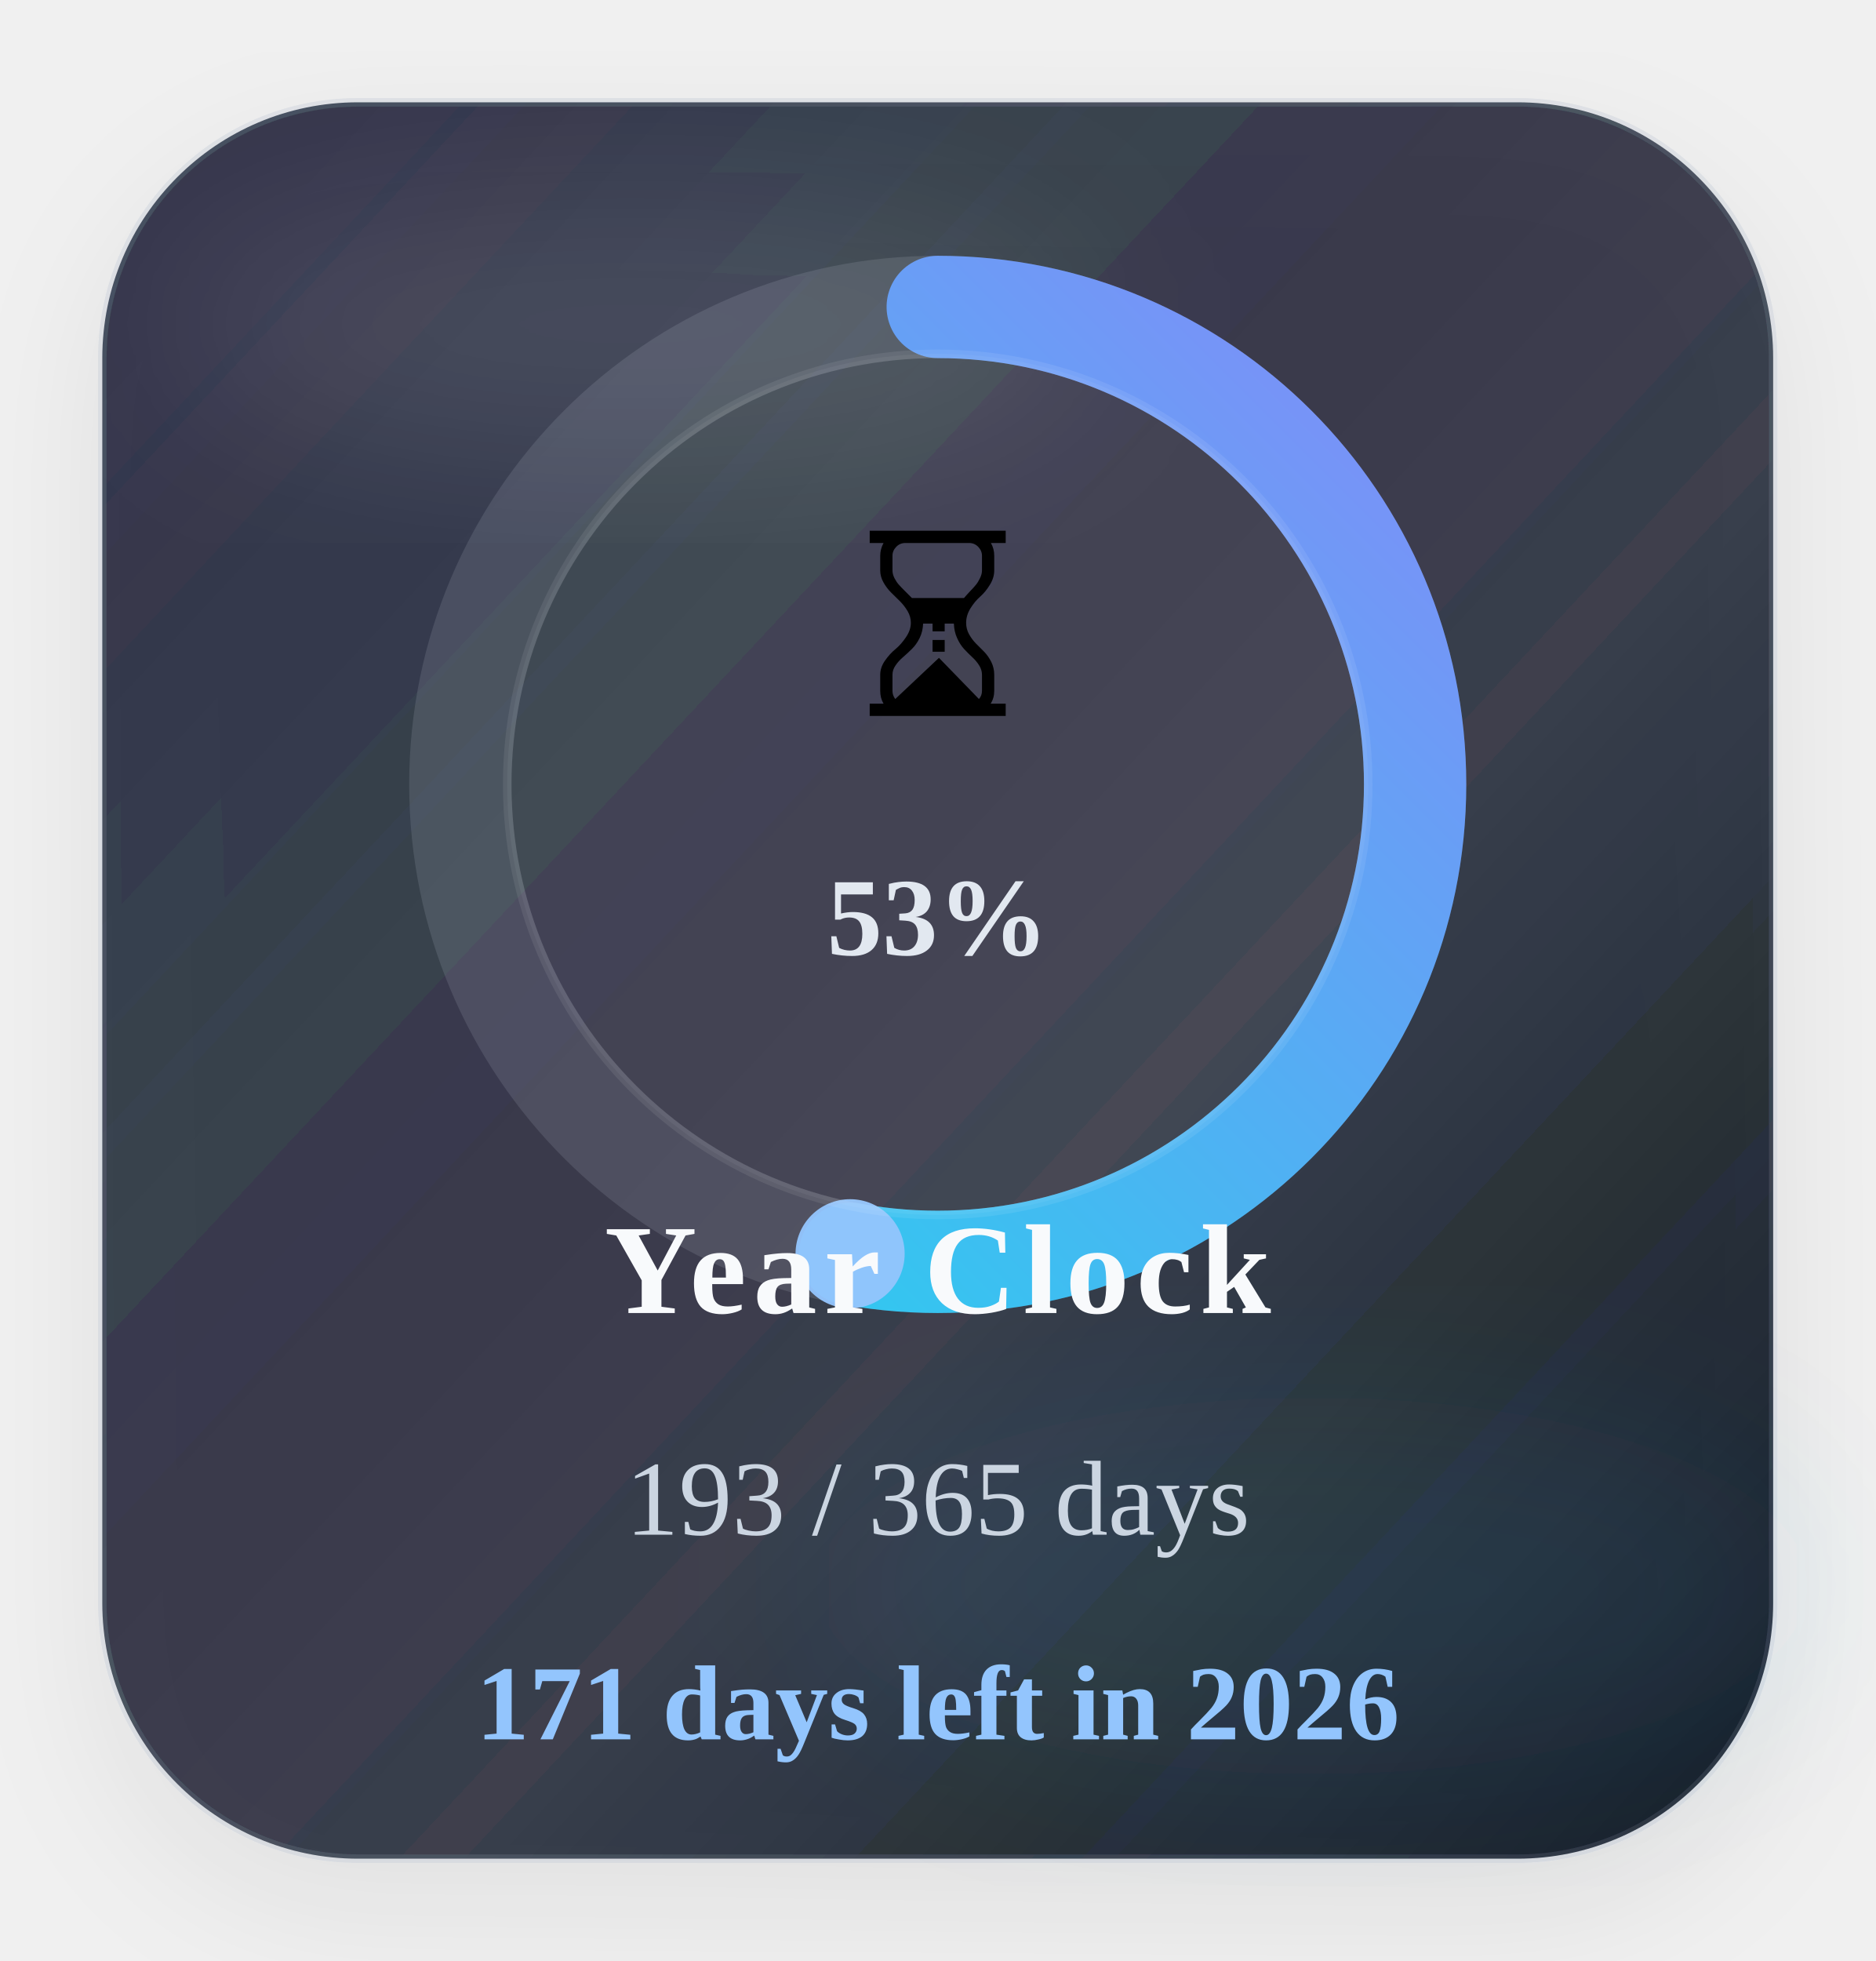
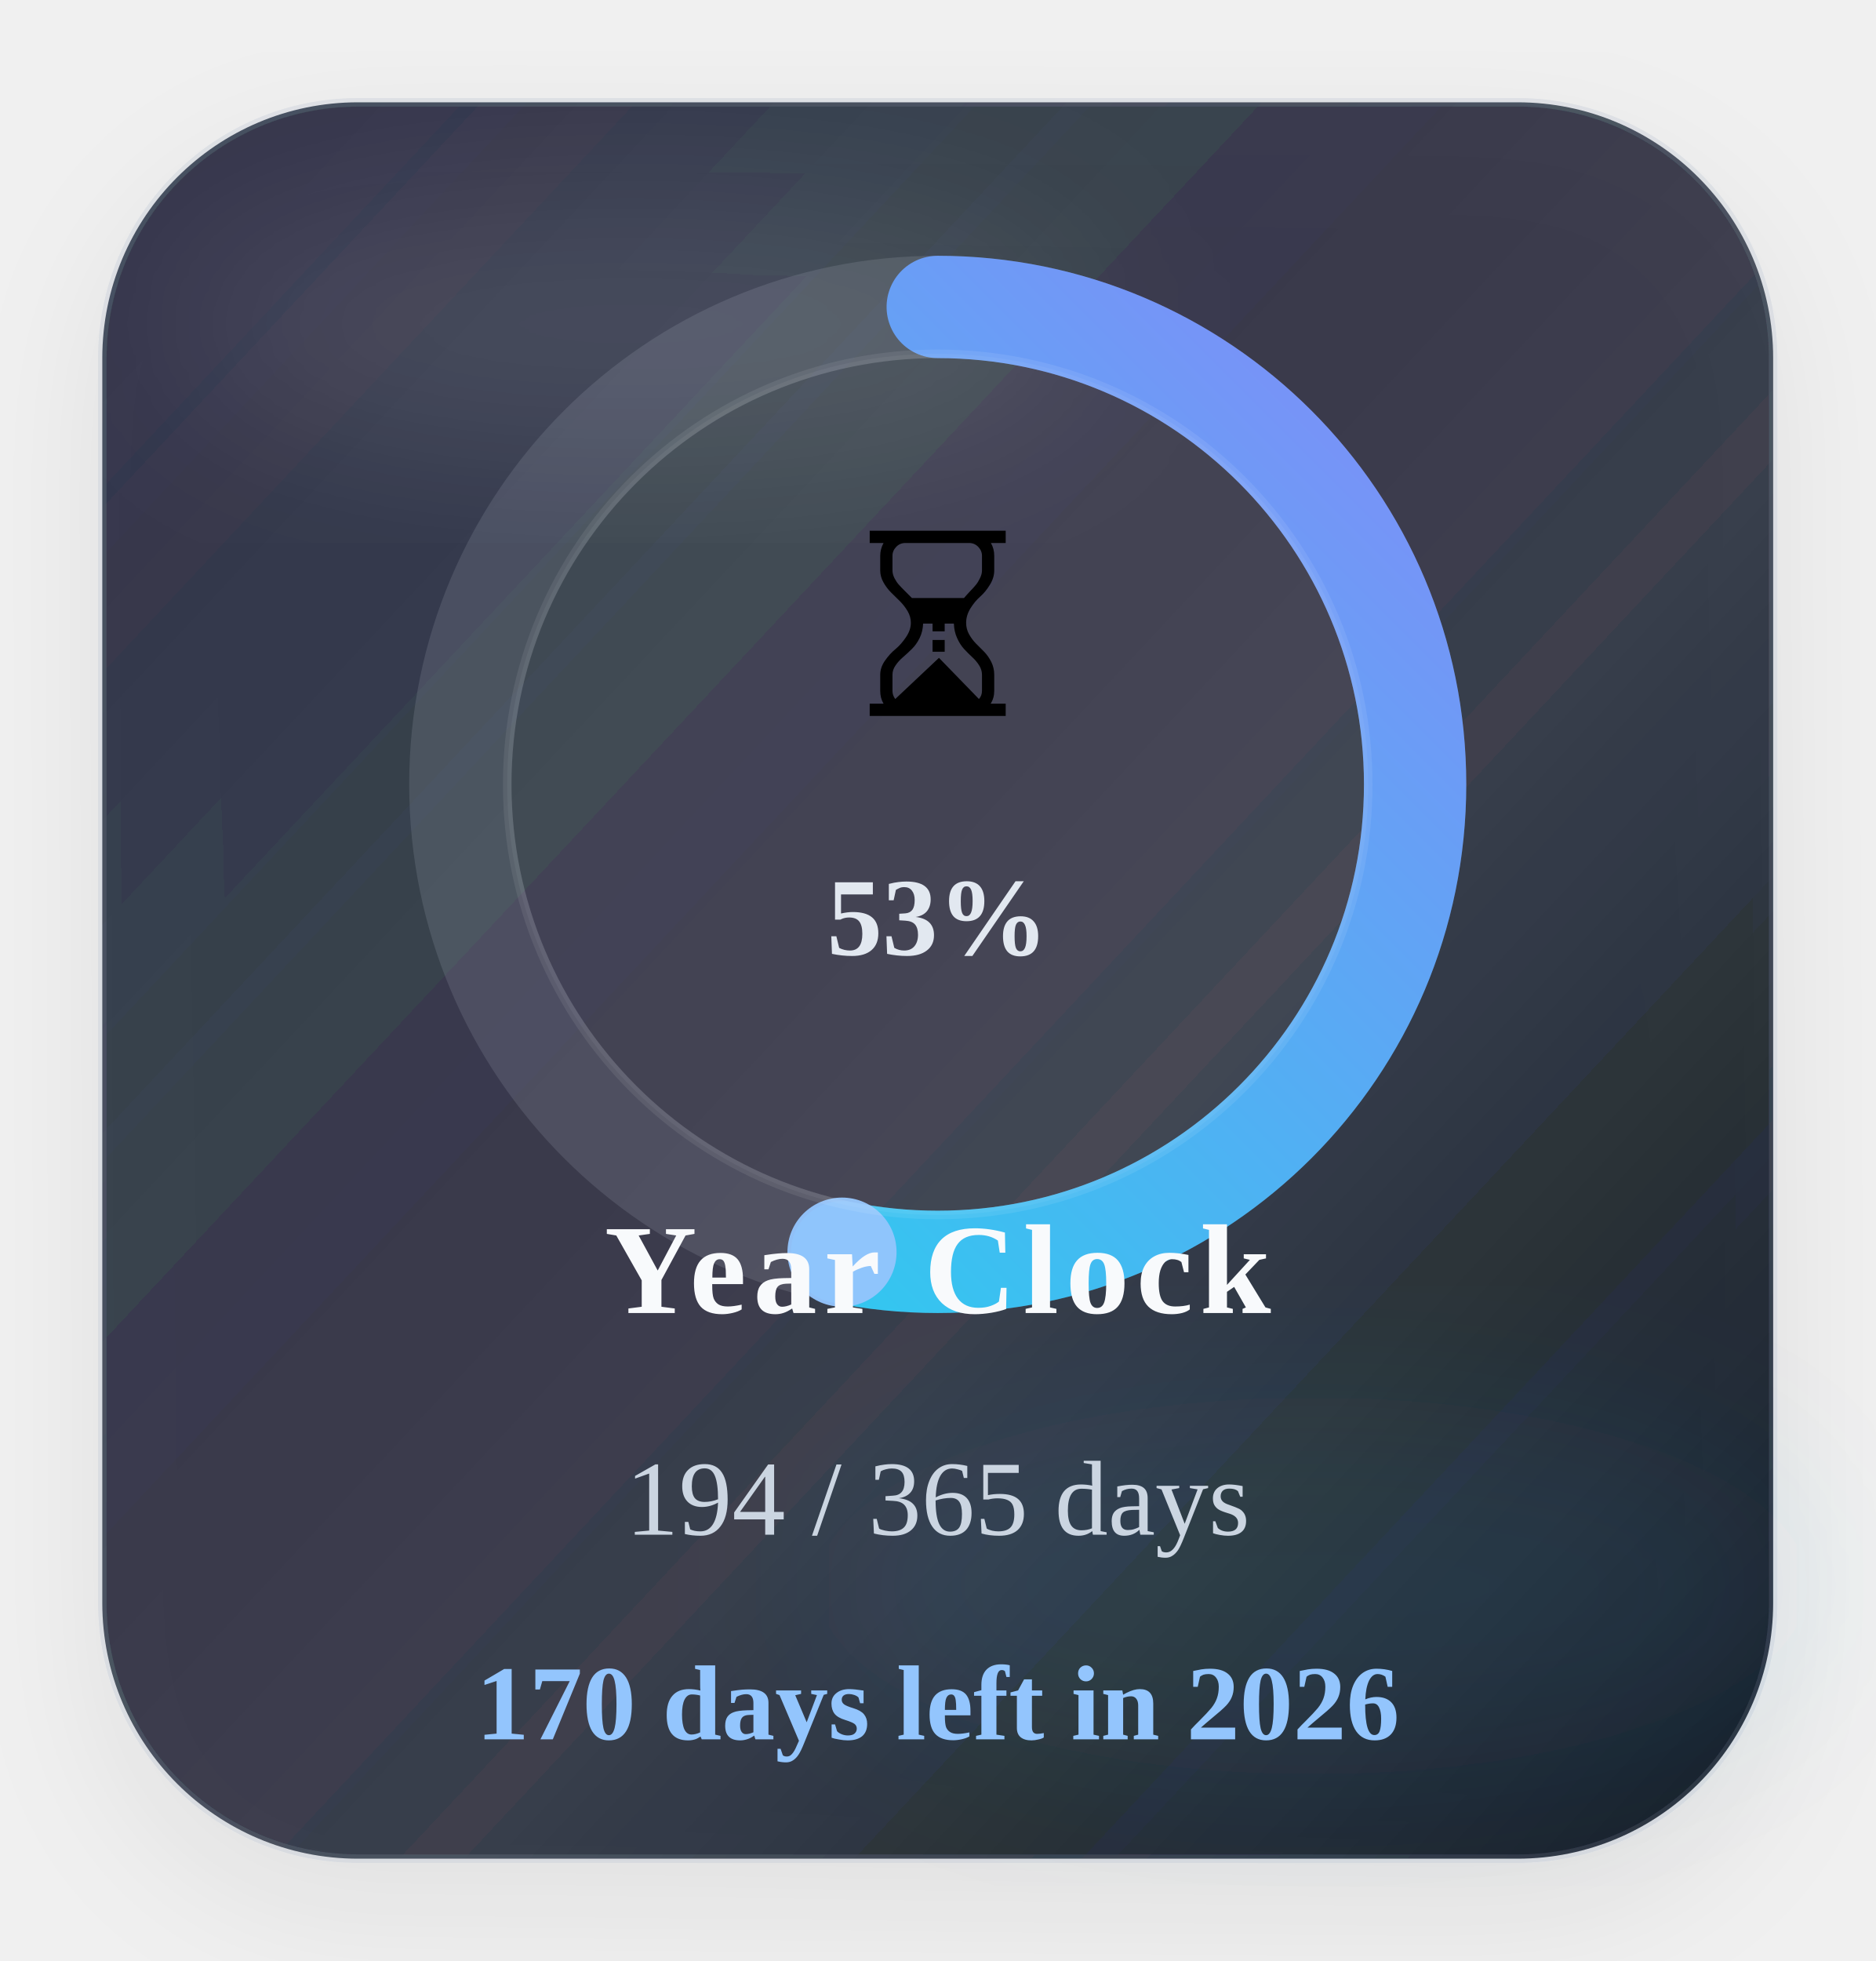
<svg xmlns="http://www.w3.org/2000/svg" width="220" height="230" viewBox="0 0 220 230" role="img" aria-label="Time progress for 2026">
  <defs>
    <linearGradient id="timeGradient" x1="0%" y1="0%" x2="100%" y2="100%">
      <stop offset="0%" stop-color="#22d3ee" />
      <stop offset="100%" stop-color="#818cf8" />
    </linearGradient>
    <linearGradient id="timeCard" x1="0%" y1="0%" x2="100%" y2="100%">
      <stop offset="0%" stop-color="#1c2537" stop-opacity="0.88" />
      <stop offset="60%" stop-color="#111827" stop-opacity="0.8" />
      <stop offset="100%" stop-color="#0b1220" stop-opacity="0.96" />
    </linearGradient>
    <filter id="timeShadow" x="-25%" y="-25%" width="150%" height="150%">
      <feDropShadow dx="0" dy="6" stdDeviation="8" flood-color="#020617" flood-opacity="0.08" />
    </filter>
    <filter id="timeBlur" x="-30%" y="-30%" width="160%" height="160%">
      <feGaussianBlur stdDeviation="10" />
    </filter>
  </defs>
  <rect x="12" y="12" width="196" height="206" rx="30" fill="url(#timeCard)" stroke="#94a3b8" stroke-opacity="0.18" filter="url(#timeShadow)" />
  <ellipse cx="74" cy="38" rx="54" ry="16" fill="#ffffff" fill-opacity="0.09" filter="url(#timeBlur)" />
  <ellipse cx="154" cy="186" rx="58" ry="22" fill="#38bdf8" fill-opacity="0.08" filter="url(#timeBlur)" />
  <circle class="ring-track" cx="110" cy="92" r="56" fill="none" stroke="#cbd5e1" stroke-opacity="0.14" stroke-width="12" />
-   <circle class="progress-ring" cx="110" cy="92" r="56" fill="none" stroke="url(#timeGradient)" stroke-width="12" stroke-linecap="round" stroke-dasharray="351.86" stroke-dashoffset="165.59" data-target-offset="165.59" data-ring-length="351.86" transform="rotate(-90 110 92)" />
-   <circle class="progress-endcap" cx="99.72" cy="147.05" r="6.4" fill="#93c5fd" fill-opacity="0.96" data-center-x="110" data-center-y="92" data-radius="56" data-target-angle="100.5830" />
+   <circle class="progress-ring" cx="110" cy="92" r="56" fill="none" stroke="url(#timeGradient)" stroke-width="12" stroke-linecap="round" stroke-dasharray="351.86" stroke-dashoffset="164.62" data-target-offset="164.62" data-ring-length="351.86" transform="rotate(-90 110 92)" />
+   <circle class="progress-endcap" cx="98.77" cy="146.86" r="6.4" fill="#93c5fd" fill-opacity="0.96" data-center-x="110" data-center-y="92" data-radius="56" data-target-angle="101.5692" />
  <circle class="ring-core" cx="110" cy="92" r="50.5" fill="#ffffff" fill-opacity="0.05" stroke="#ffffff" stroke-opacity="0.08" />
  <text class="progress-emoji" x="110" y="84" text-anchor="middle" font-size="30">⏳</text>
  <text class="progress-percent" x="110" y="112" text-anchor="middle" font-size="13" font-weight="700" fill="#e2e8f0">53%</text>
  <text class="progress-label" x="110" y="154" text-anchor="middle" font-size="15" font-weight="700" letter-spacing="0.8" fill="#f8fafc">Year Clock</text>
-   <text class="progress-value" x="110" y="180" text-anchor="middle" font-size="12.5" fill="#cbd5e1">193 / 365 days</text>
-   <text class="progress-status" data-status-state="remaining" x="110" y="204" text-anchor="middle" font-size="12.5" font-weight="700" fill="#93c5fd">171 days left in 2026</text>
+   <text class="progress-value" x="110" y="180" text-anchor="middle" font-size="12.5" fill="#cbd5e1">194 / 365 days</text>
+   <text class="progress-status" data-status-state="remaining" x="110" y="204" text-anchor="middle" font-size="12.5" font-weight="700" fill="#93c5fd">170 days left in 2026</text>
</svg>
